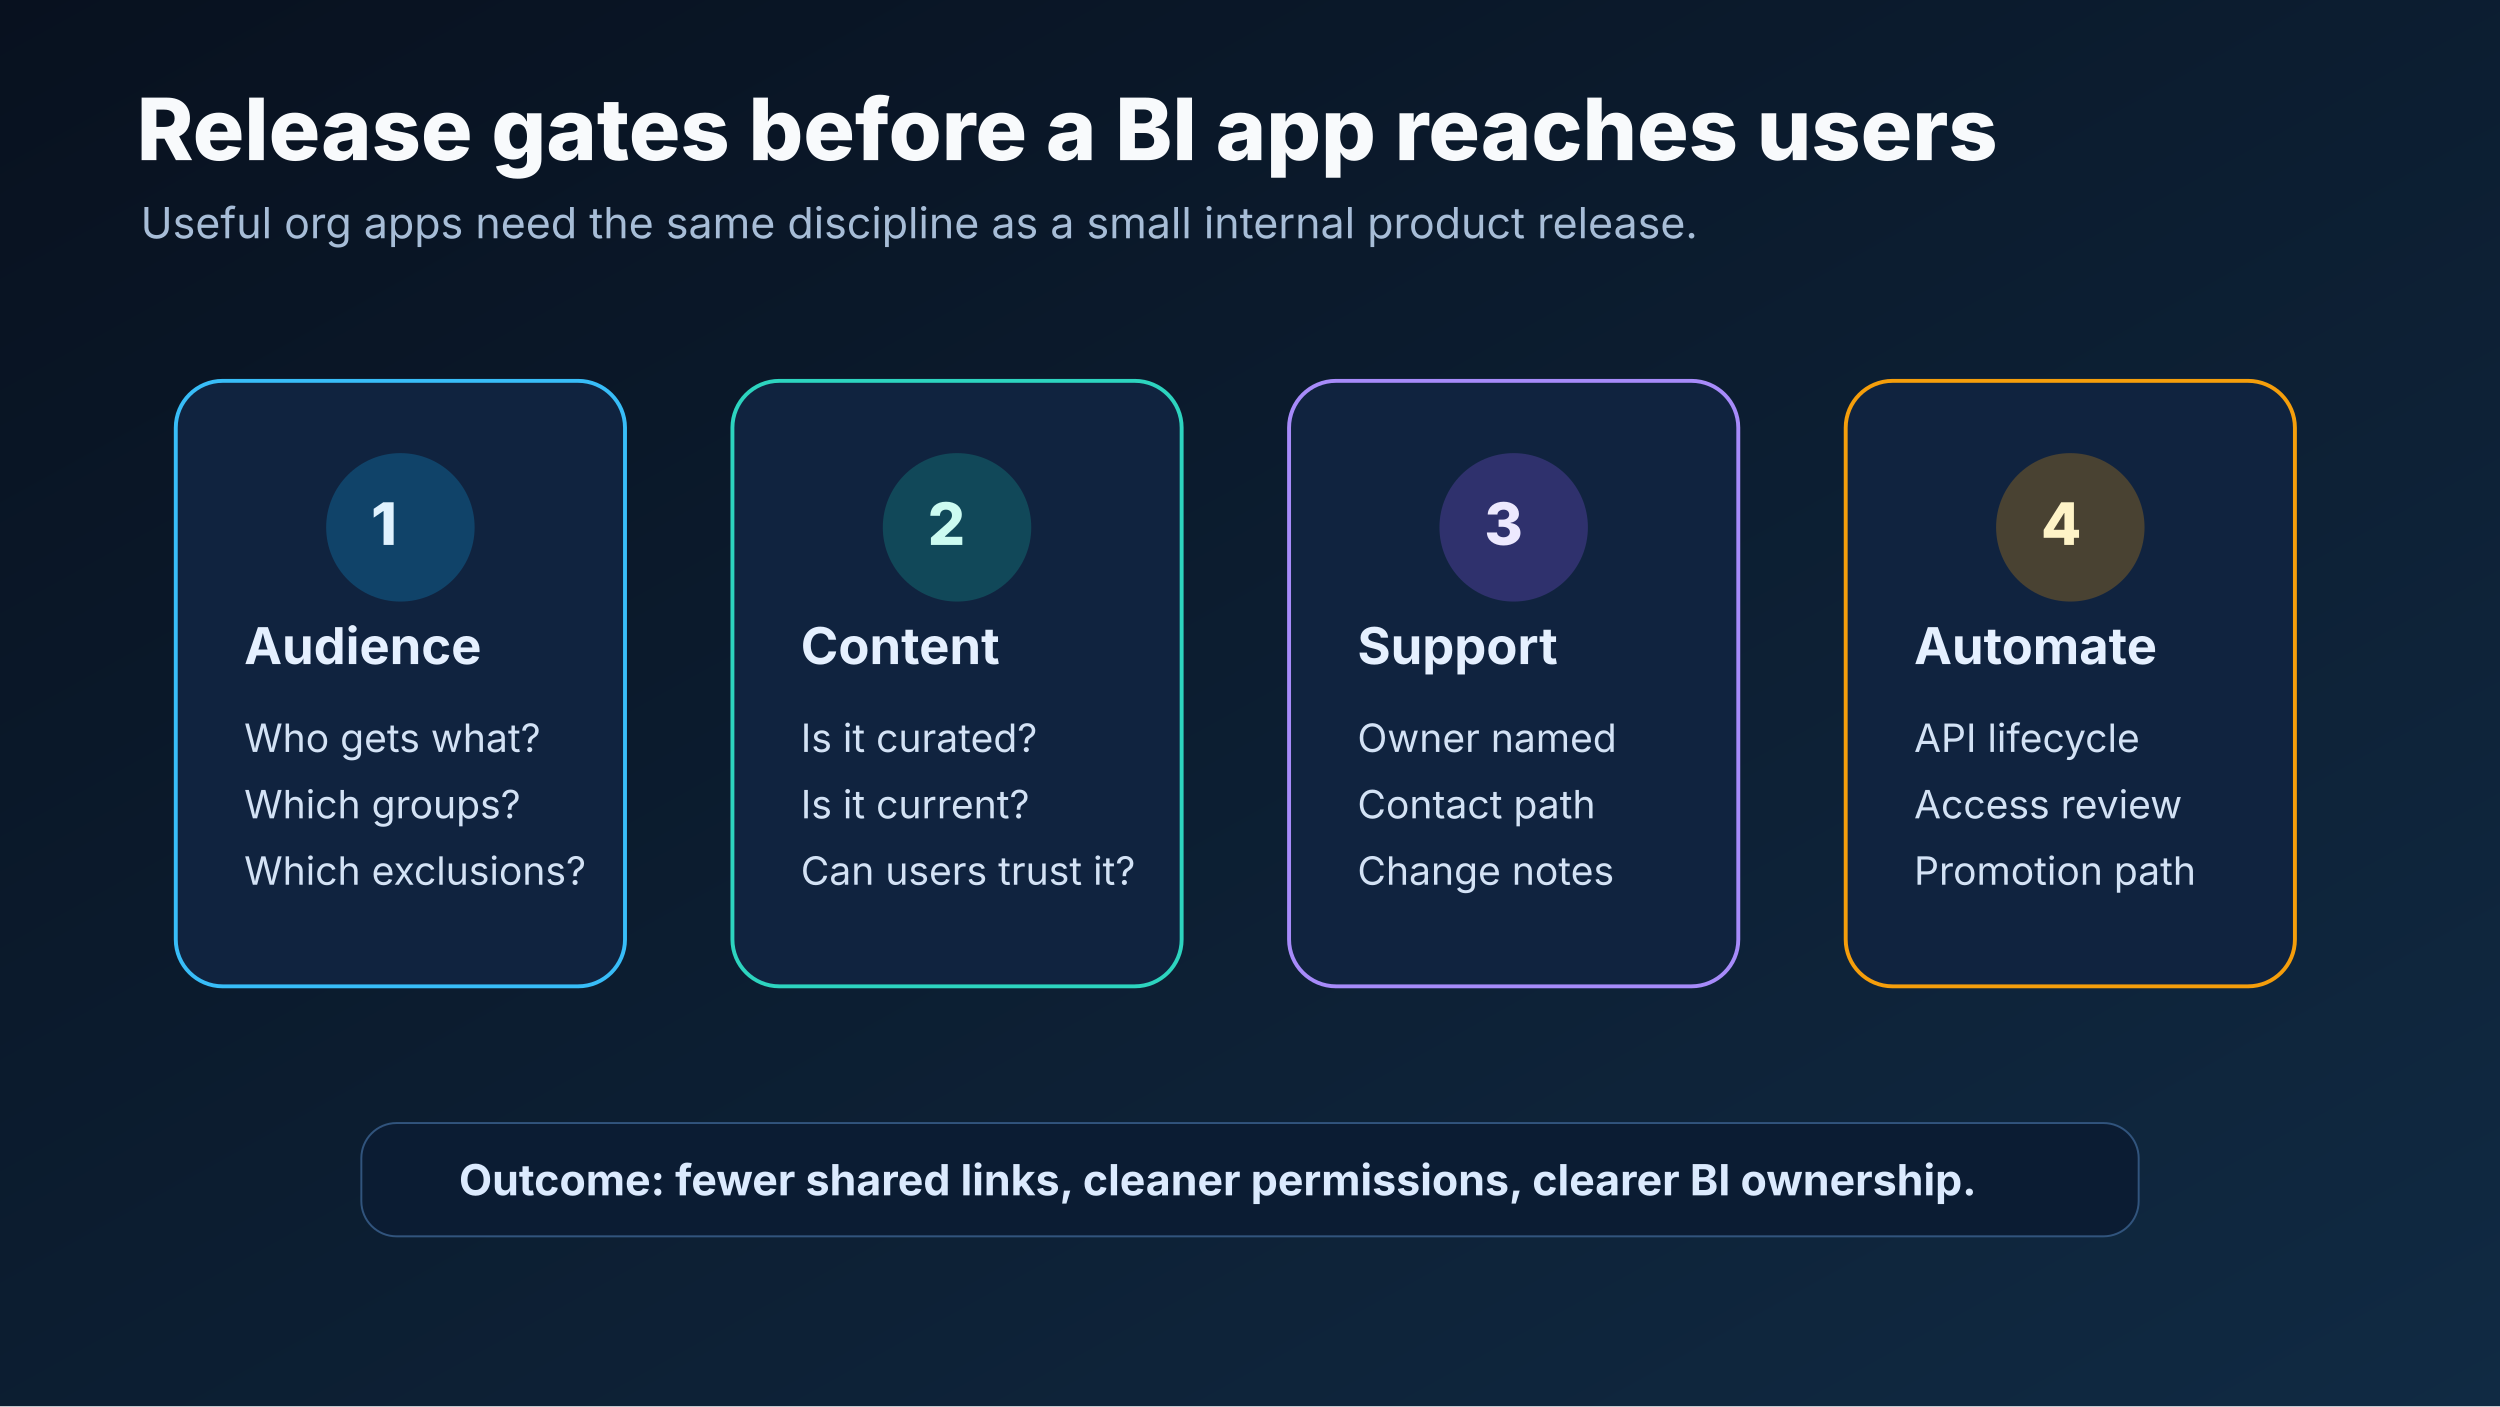
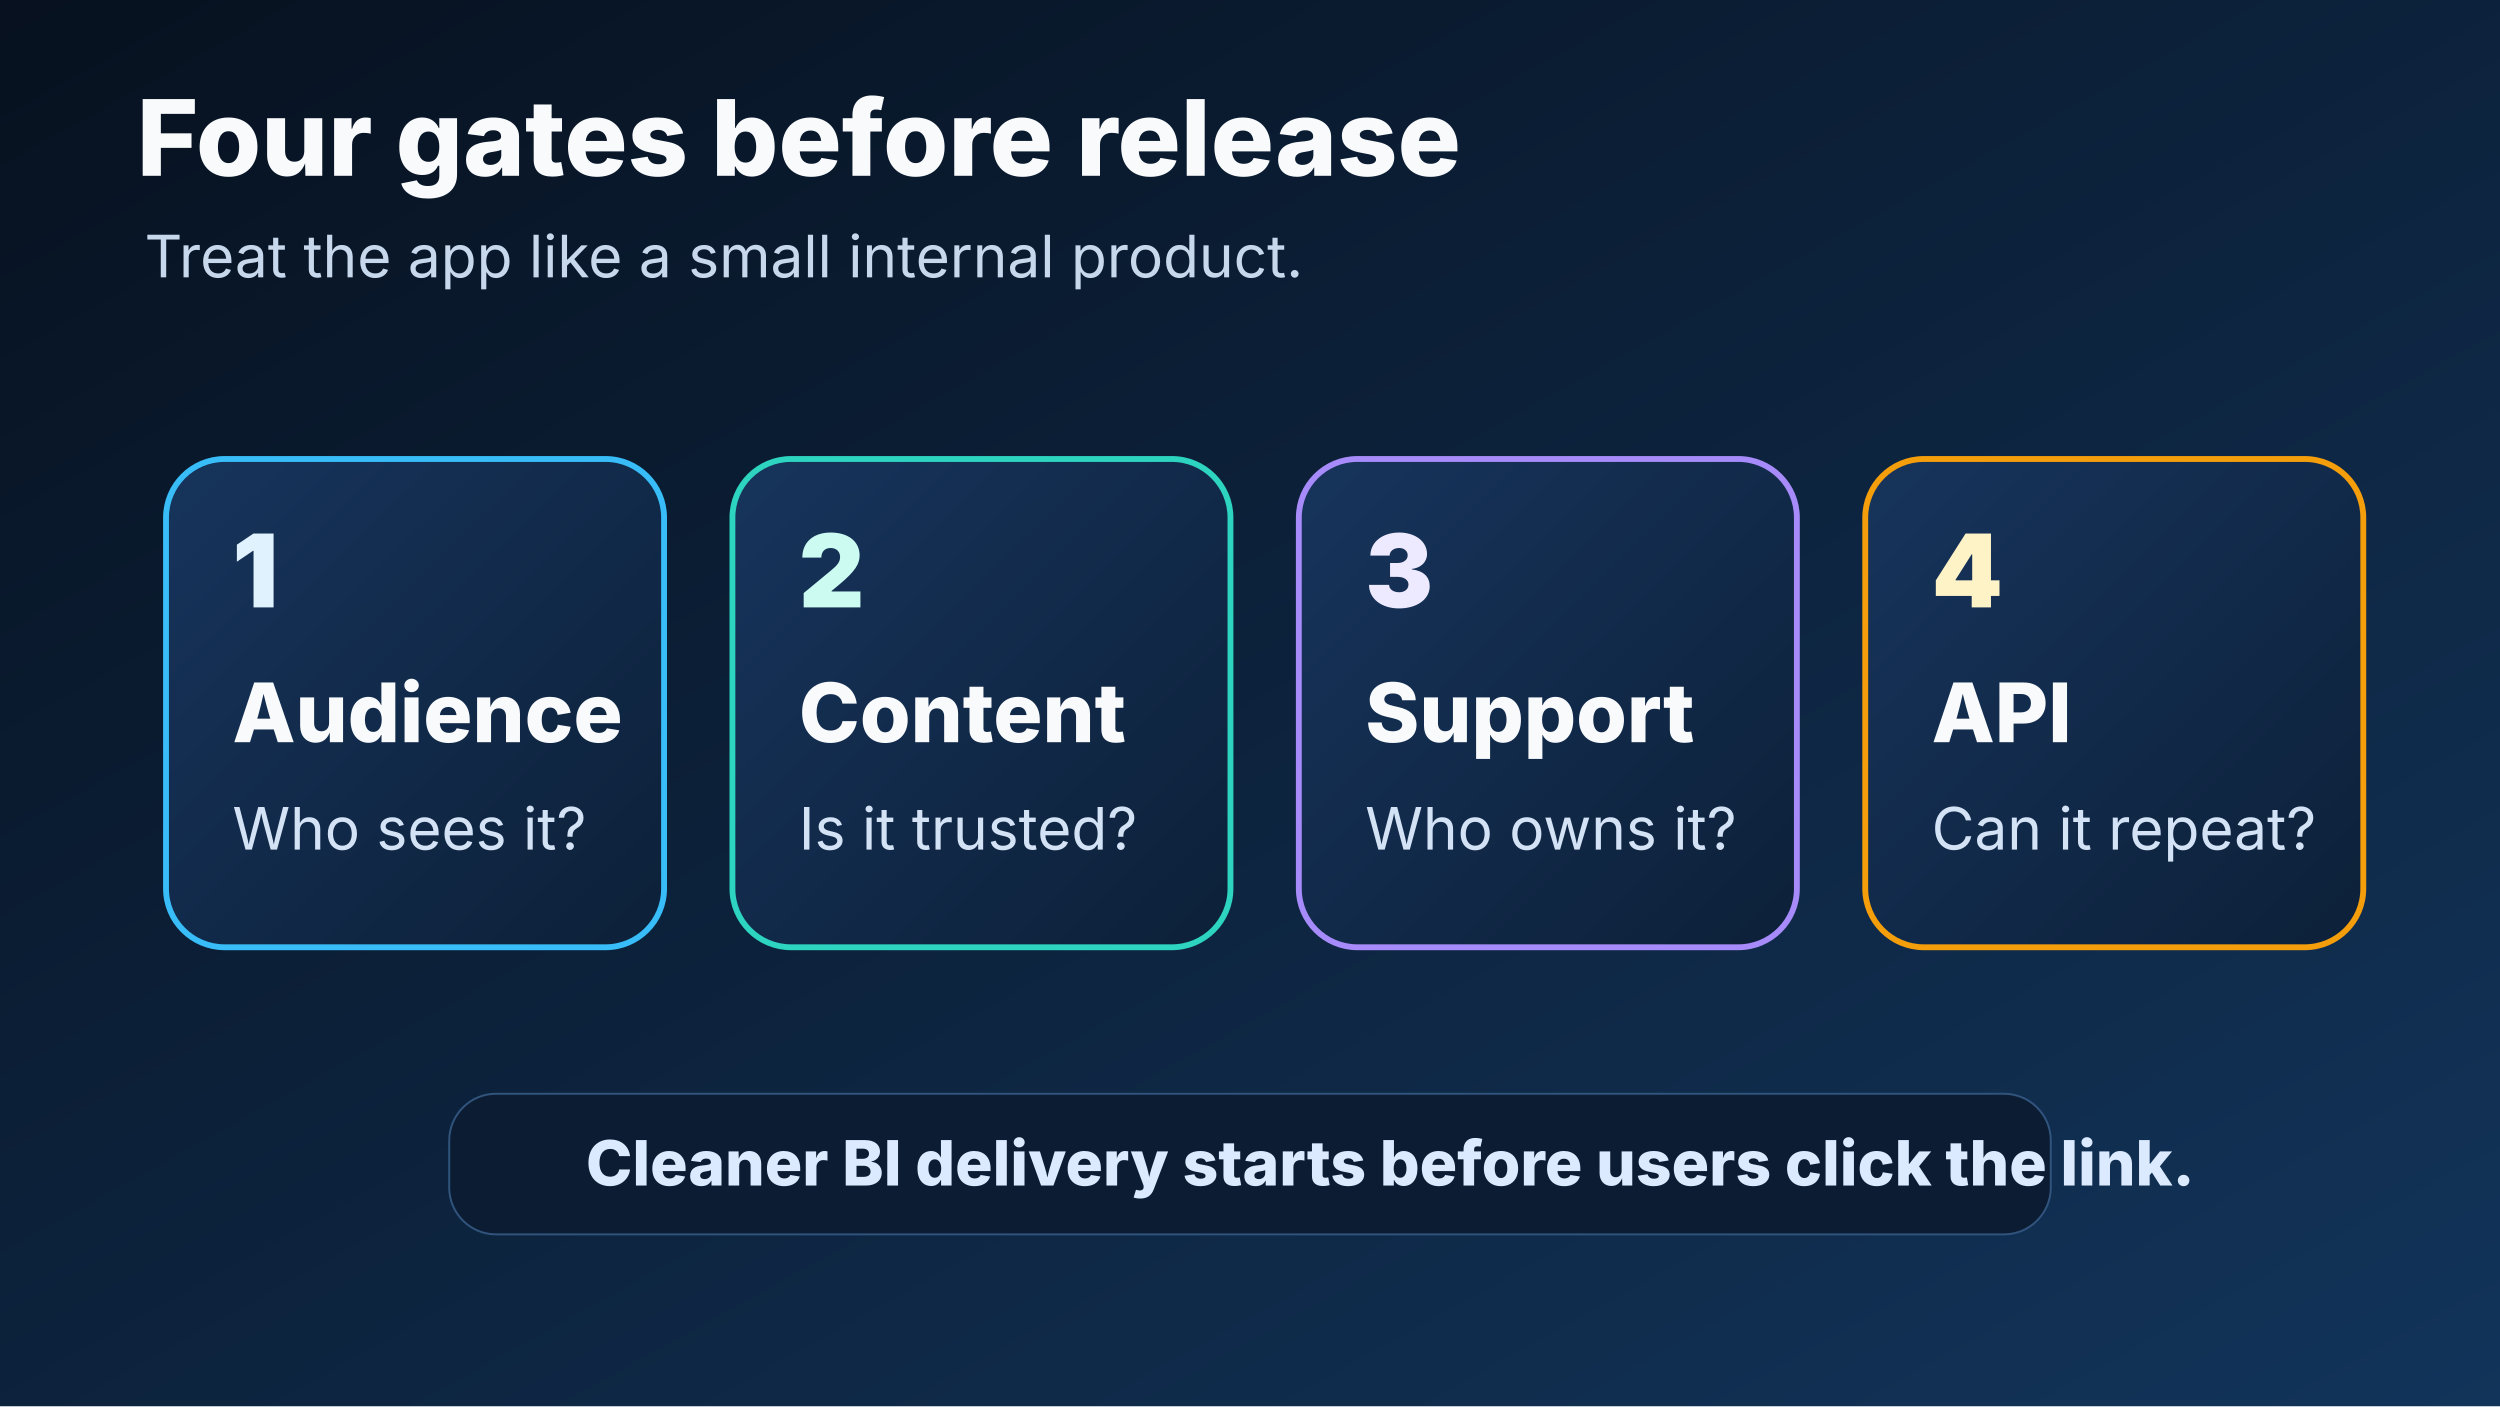
<svg xmlns="http://www.w3.org/2000/svg" viewBox="0 0 1280 720" role="img" aria-labelledby="title desc">
  <defs>
    <linearGradient id="bg" x1="0" y1="0" x2="1" y2="1">
-       <stop offset="0" stop-color="#08111f" />
-       <stop offset="1" stop-color="#102a43" />
+       <stop offset="0" stop-color="#07111f" />
+       <stop offset="1" stop-color="#12345a" />
+     </linearGradient>
+     <linearGradient id="card" x1="0" y1="0" x2="1" y2="1">
+       <stop offset="0" stop-color="#17345c" />
+       <stop offset="1" stop-color="#0c2038" />
    </linearGradient>
  </defs>
  <rect width="1280" height="720" fill="url(#bg)" />
-   <text x="70" y="82" fill="#f8fafc" font-family="Inter, Arial" font-size="44" font-weight="800">Release gates before a BI app reaches users</text>
-   <text x="72" y="122" fill="#a7bdd7" font-family="Inter, Arial" font-size="22">Useful org apps need the same discipline as a small internal product release.</text>
-   <g font-family="Inter, Arial" font-size="20">
-     <g transform="translate(90 195)">
-       <rect width="230" height="310" rx="24" fill="#10233f" stroke="#38bdf8" stroke-width="2" />
-       <circle cx="115" cy="75" r="38" fill="#0ea5e9" opacity="0.25" />
-       <text x="100" y="84" fill="#e0f2fe" font-size="30" font-weight="800">1</text>
-       <text x="35" y="145" fill="#e5f0ff" font-size="26" font-weight="750">Audience</text>
-       <text x="35" y="190" fill="#d3e2f5">Who gets what?</text>
-       <text x="35" y="224" fill="#d3e2f5">Which groups?</text>
-       <text x="35" y="258" fill="#d3e2f5">Which exclusions?</text>
+   <g font-family="Inter, Arial">
+     <text x="70" y="90" fill="#f8fafc" font-size="54" font-weight="800">Four gates before release</text>
+     <text x="74" y="142" fill="#c8d8ec" font-size="30">Treat the app like a small internal product.</text>
+     <g transform="translate(85 235)">
+       <rect width="255" height="250" rx="30" fill="url(#card)" stroke="#38bdf8" stroke-width="3" />
+       <text x="34" y="76" fill="#e0f2fe" font-size="52" font-weight="850">1</text>
+       <text x="34" y="145" fill="#f8fafc" font-size="42" font-weight="800">Audience</text>
+       <text x="34" y="200" fill="#d3e2f5" font-size="30">Who sees it?</text>
    </g>
-     <g transform="translate(375 195)">
-       <rect width="230" height="310" rx="24" fill="#10233f" stroke="#2dd4bf" stroke-width="2" />
-       <circle cx="115" cy="75" r="38" fill="#14b8a6" opacity="0.25" />
-       <text x="100" y="84" fill="#ccfbf1" font-size="30" font-weight="800">2</text>
-       <text x="35" y="145" fill="#e5f0ff" font-size="26" font-weight="750">Content</text>
-       <text x="35" y="190" fill="#d3e2f5">Is it curated?</text>
-       <text x="35" y="224" fill="#d3e2f5">Is it current?</text>
-       <text x="35" y="258" fill="#d3e2f5">Can users trust it?</text>
+     <g transform="translate(375 235)">
+       <rect width="255" height="250" rx="30" fill="url(#card)" stroke="#2dd4bf" stroke-width="3" />
+       <text x="34" y="76" fill="#ccfbf1" font-size="52" font-weight="850">2</text>
+       <text x="34" y="145" fill="#f8fafc" font-size="42" font-weight="800">Content</text>
+       <text x="34" y="200" fill="#d3e2f5" font-size="30">Is it trusted?</text>
    </g>
-     <g transform="translate(660 195)">
-       <rect width="230" height="310" rx="24" fill="#10233f" stroke="#a78bfa" stroke-width="2" />
-       <circle cx="115" cy="75" r="38" fill="#8b5cf6" opacity="0.25" />
-       <text x="100" y="84" fill="#ede9fe" font-size="30" font-weight="800">3</text>
-       <text x="35" y="145" fill="#e5f0ff" font-size="26" font-weight="750">Support</text>
-       <text x="35" y="190" fill="#d3e2f5">Owner named</text>
-       <text x="35" y="224" fill="#d3e2f5">Contact path</text>
-       <text x="35" y="258" fill="#d3e2f5">Change notes</text>
+     <g transform="translate(665 235)">
+       <rect width="255" height="250" rx="30" fill="url(#card)" stroke="#a78bfa" stroke-width="3" />
+       <text x="34" y="76" fill="#ede9fe" font-size="52" font-weight="850">3</text>
+       <text x="34" y="145" fill="#f8fafc" font-size="42" font-weight="800">Support</text>
+       <text x="34" y="200" fill="#d3e2f5" font-size="30">Who owns it?</text>
    </g>
-     <g transform="translate(945 195)">
-       <rect width="230" height="310" rx="24" fill="#10233f" stroke="#f59e0b" stroke-width="2" />
-       <circle cx="115" cy="75" r="38" fill="#f59e0b" opacity="0.25" />
-       <text x="100" y="84" fill="#fef3c7" font-size="30" font-weight="800">4</text>
-       <text x="35" y="145" fill="#e5f0ff" font-size="26" font-weight="750">Automate</text>
-       <text x="35" y="190" fill="#d3e2f5">API lifecycle</text>
-       <text x="35" y="224" fill="#d3e2f5">Access review</text>
-       <text x="35" y="258" fill="#d3e2f5">Promotion path</text>
+     <g transform="translate(955 235)">
+       <rect width="255" height="250" rx="30" fill="url(#card)" stroke="#f59e0b" stroke-width="3" />
+       <text x="34" y="76" fill="#fef3c7" font-size="52" font-weight="850">4</text>
+       <text x="34" y="145" fill="#f8fafc" font-size="42" font-weight="800">API</text>
+       <text x="34" y="200" fill="#d3e2f5" font-size="30">Can it repeat?</text>
    </g>
-     <rect x="185" y="575" width="910" height="58" rx="18" fill="#0b1c33" stroke="#31547d" />
-     <text x="235" y="612" fill="#dbeafe" font-size="22" font-weight="700">Outcome: fewer shared links, cleaner permissions, clearer BI ownership.</text>
+     <rect x="230" y="560" width="820" height="72" rx="24" fill="#0b1c33" stroke="#31547d" />
+     <text x="300" y="607" fill="#dbeafe" font-size="32" font-weight="760">Cleaner BI delivery starts before users click the link.</text>
  </g>
</svg>
